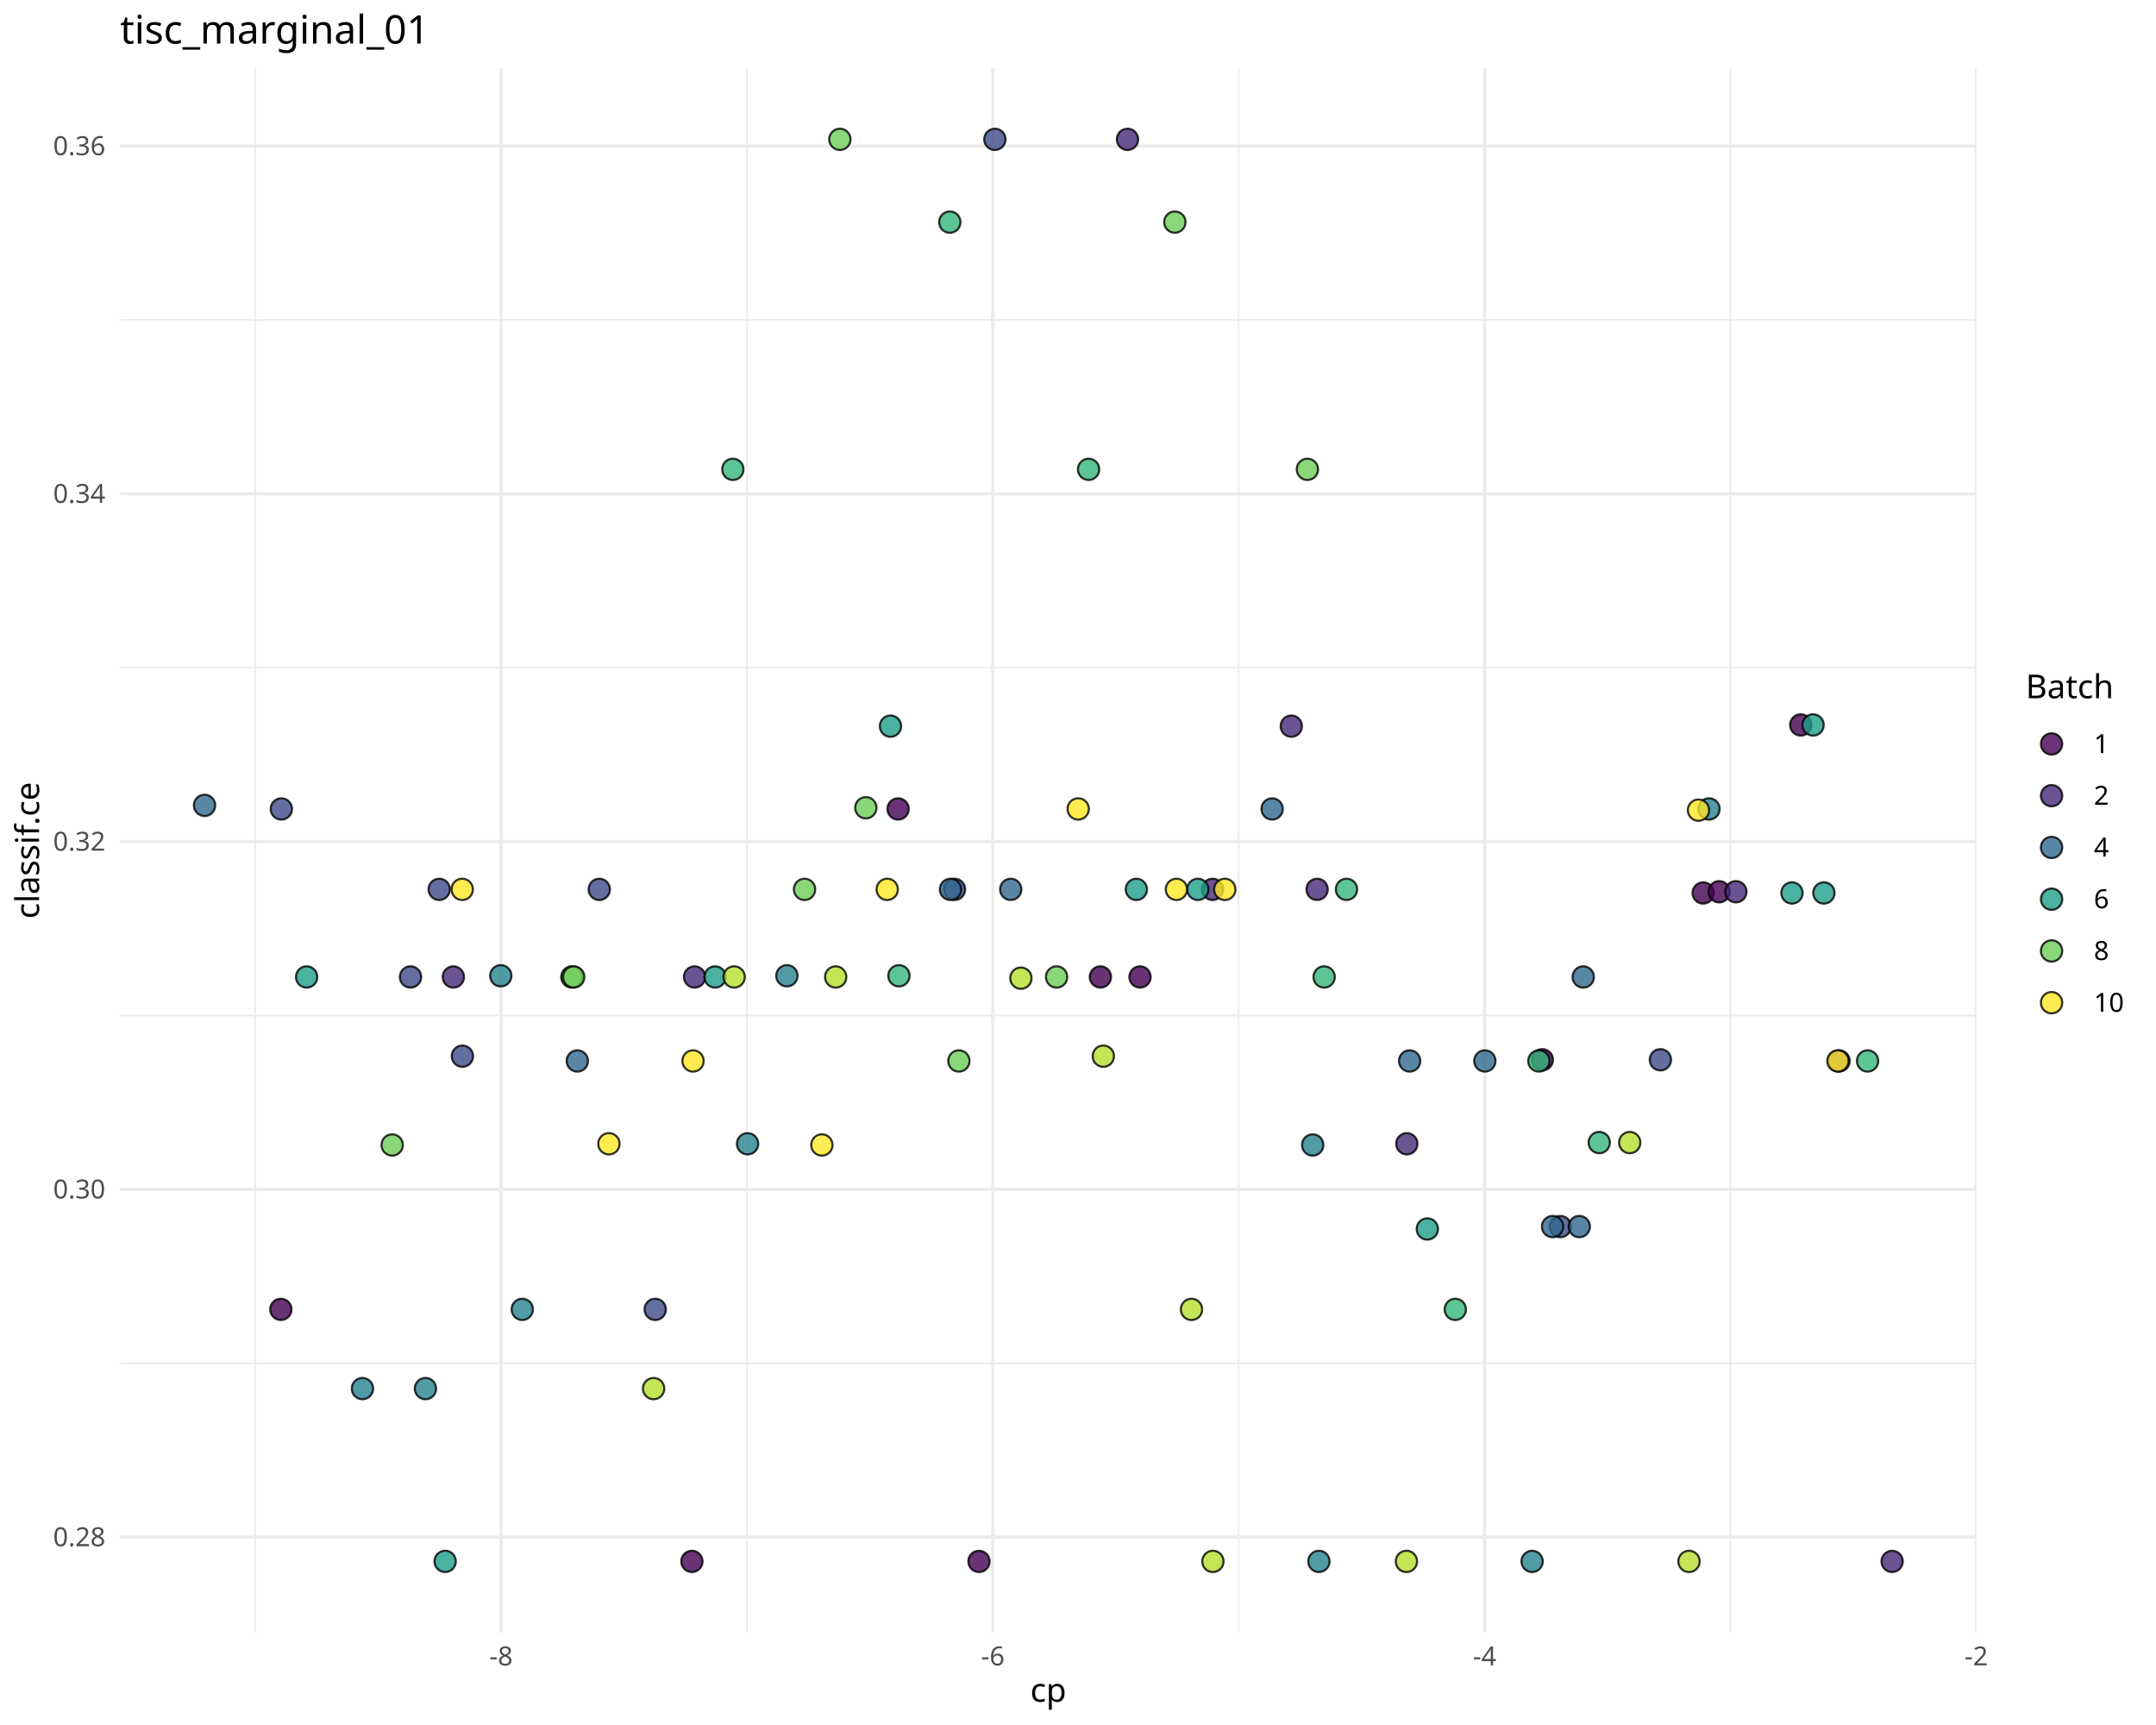
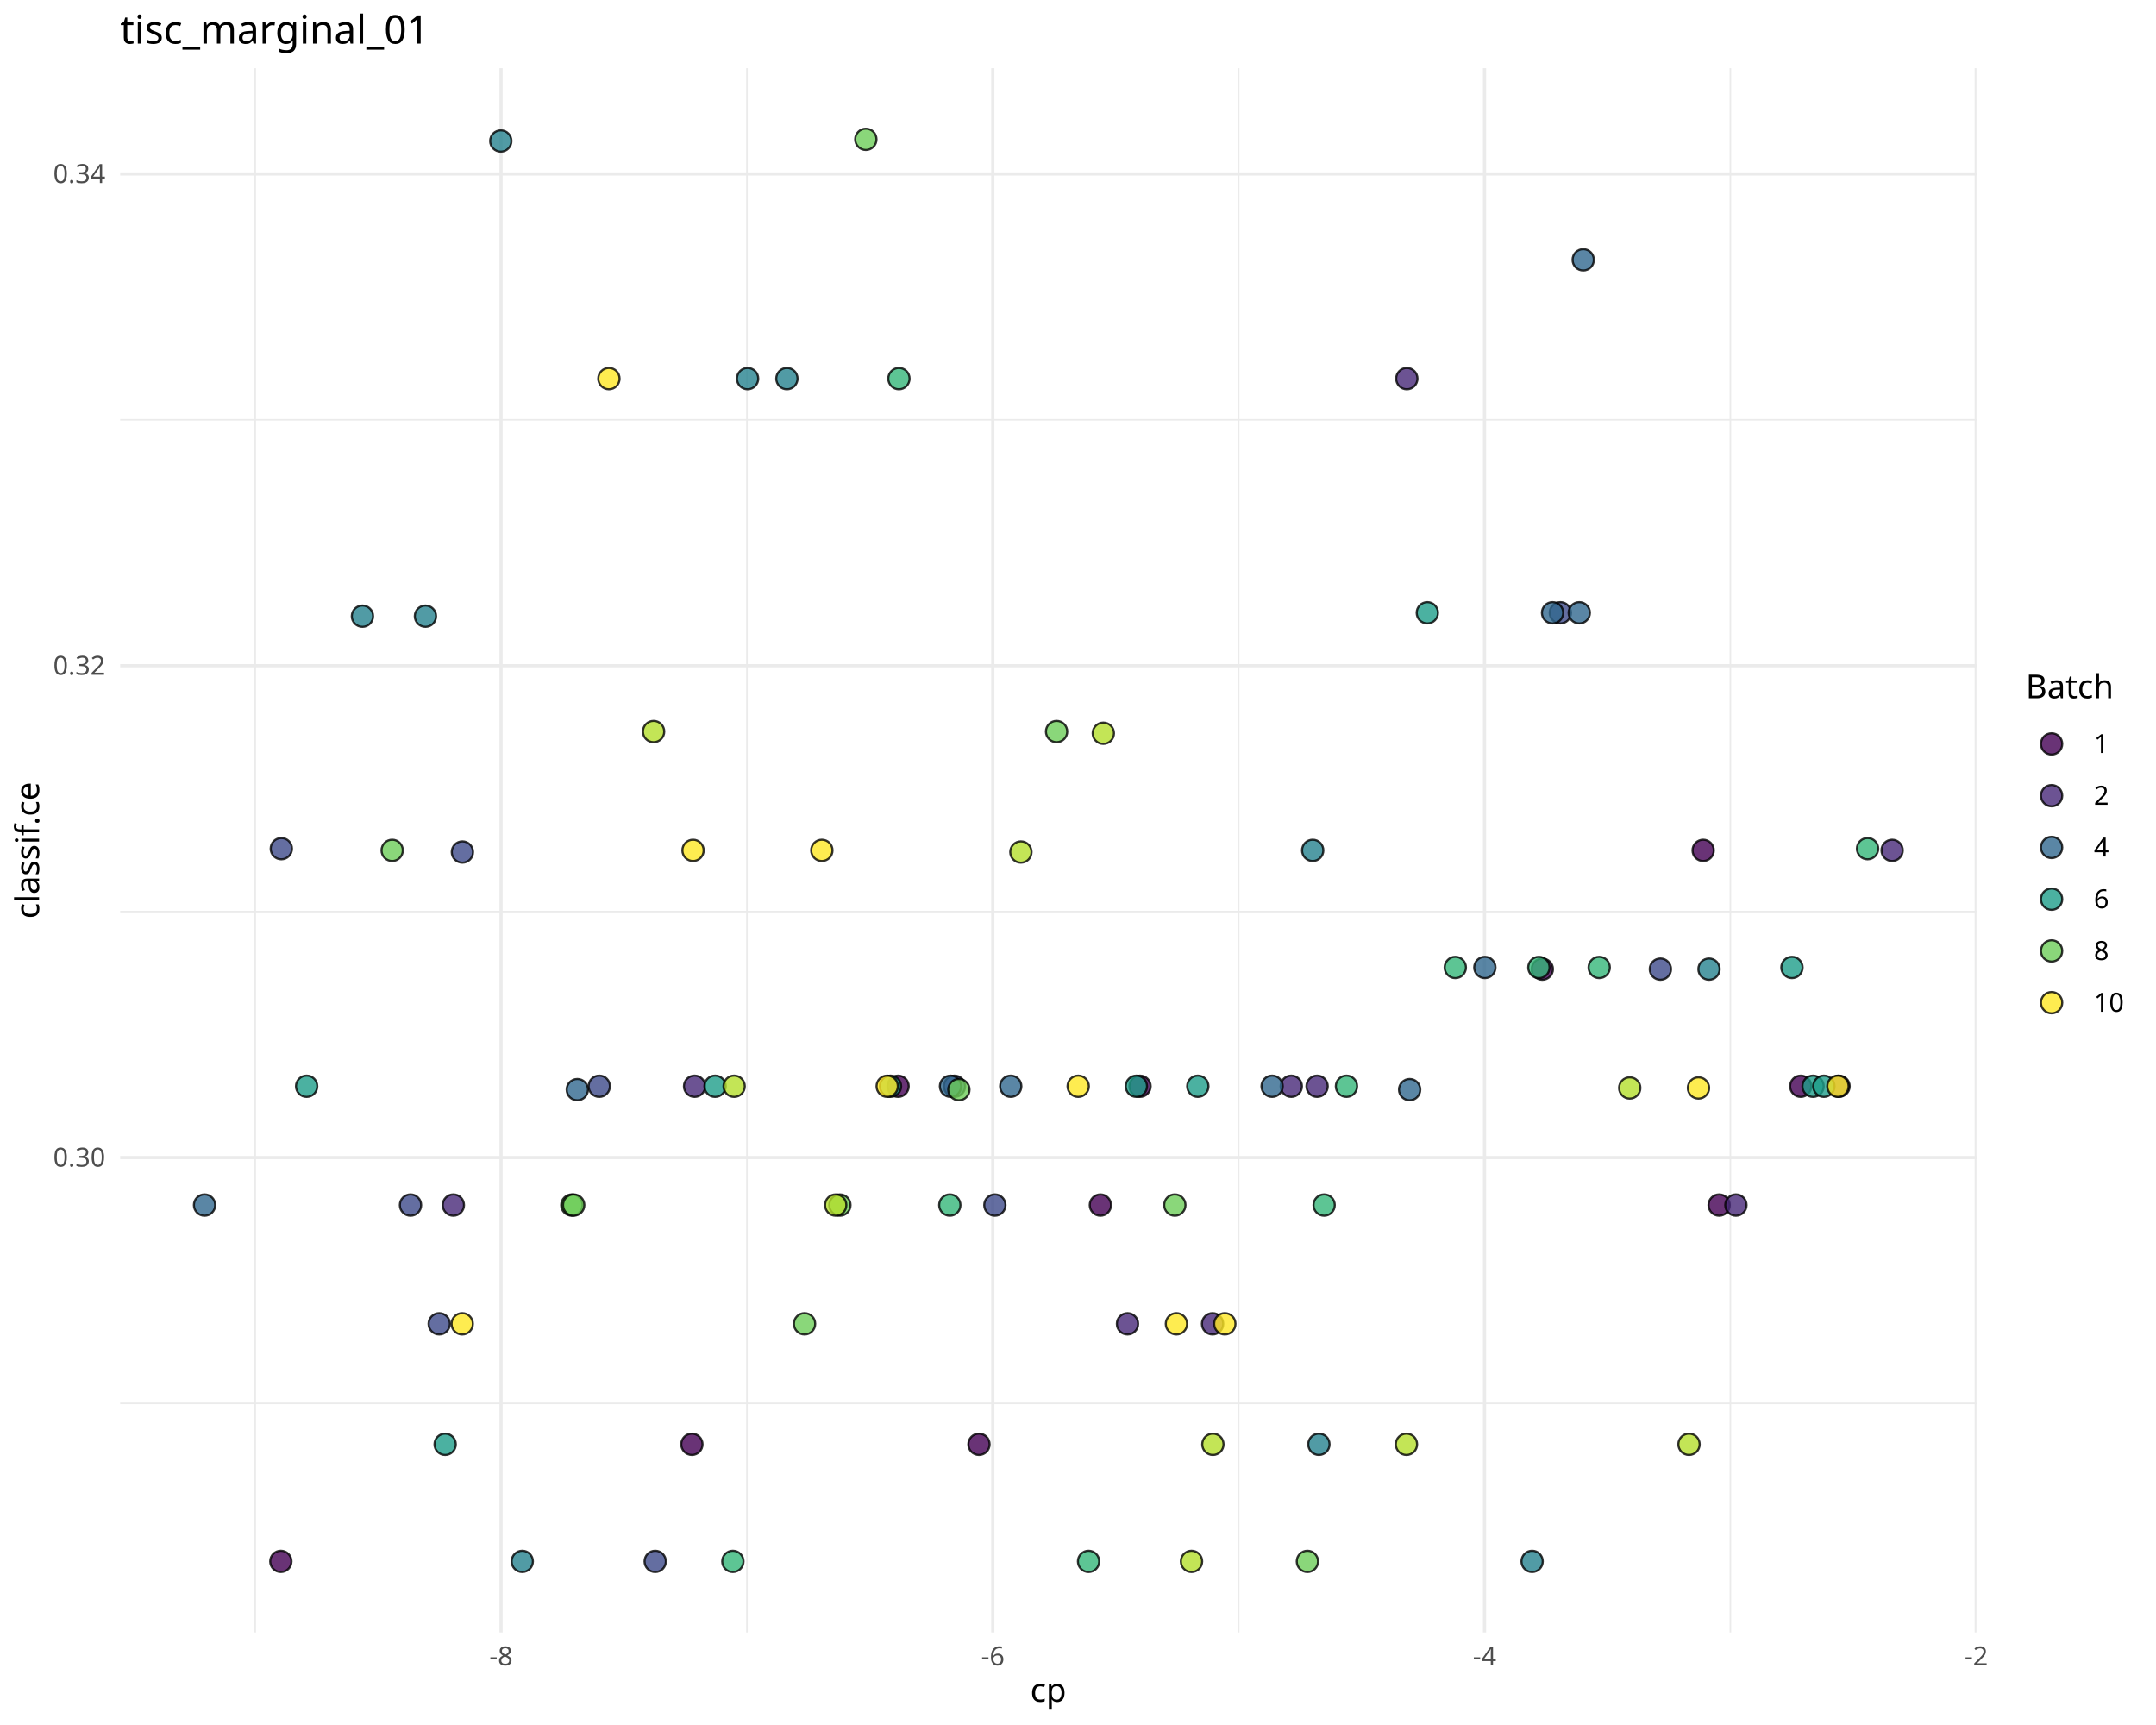
<svg xmlns="http://www.w3.org/2000/svg" class="svglite" data-engine-version="2.0" width="720.00pt" height="576.00pt" viewBox="0 0 720.00 576.00">
  <defs>
    <style type="text/css">
    .svglite line, .svglite polyline, .svglite polygon, .svglite path, .svglite rect, .svglite circle {
      fill: none;
      stroke: #000000;
      stroke-linecap: round;
      stroke-linejoin: round;
      stroke-miterlimit: 10.00;
    }
  </style>
  </defs>
  <rect width="100%" height="100%" style="stroke: none; fill: #FFFFFF;" />
  <defs>
    <clipPath id="cpMC4wMHw3MjAuMDB8MC4wMHw1NzYuMDA=">
      <rect x="0.00" y="0.00" width="720.00" height="576.00" />
    </clipPath>
  </defs>
  <g clip-path="url(#cpMC4wMHw3MjAuMDB8MC4wMHw1NzYuMDA=)">
</g>
  <defs>
    <clipPath id="cpNDAuMTN8NjYwLjA1fDIyLjc4fDU0NS4xMQ==">
      <rect x="40.13" y="22.78" width="619.92" height="522.33" />
    </clipPath>
  </defs>
  <g clip-path="url(#cpNDAuMTN8NjYwLjA1fDIyLjc4fDU0NS4xMQ==)">
-     <polyline points="40.13,455.21 660.05,455.21 " style="stroke-width: 0.53; stroke: #EBEBEB; stroke-linecap: butt;" />
-     <polyline points="40.13,339.09 660.05,339.09 " style="stroke-width: 0.53; stroke: #EBEBEB; stroke-linecap: butt;" />
-     <polyline points="40.13,222.96 660.05,222.96 " style="stroke-width: 0.53; stroke: #EBEBEB; stroke-linecap: butt;" />
-     <polyline points="40.13,106.83 660.05,106.83 " style="stroke-width: 0.53; stroke: #EBEBEB; stroke-linecap: butt;" />
+     <polyline points="40.13,468.62 660.05,468.62 " style="stroke-width: 0.53; stroke: #EBEBEB; stroke-linecap: butt;" />
+     <polyline points="40.13,304.40 660.05,304.40 " style="stroke-width: 0.53; stroke: #EBEBEB; stroke-linecap: butt;" />
+     <polyline points="40.13,140.19 660.05,140.19 " style="stroke-width: 0.53; stroke: #EBEBEB; stroke-linecap: butt;" />
    <polyline points="85.23,545.11 85.23,22.78 " style="stroke-width: 0.53; stroke: #EBEBEB; stroke-linecap: butt;" />
    <polyline points="249.44,545.11 249.44,22.78 " style="stroke-width: 0.53; stroke: #EBEBEB; stroke-linecap: butt;" />
    <polyline points="413.65,545.11 413.65,22.78 " style="stroke-width: 0.53; stroke: #EBEBEB; stroke-linecap: butt;" />
    <polyline points="577.86,545.11 577.86,22.78 " style="stroke-width: 0.53; stroke: #EBEBEB; stroke-linecap: butt;" />
-     <polyline points="40.13,513.28 660.05,513.28 " style="stroke-width: 1.07; stroke: #EBEBEB; stroke-linecap: butt;" />
-     <polyline points="40.13,397.15 660.05,397.15 " style="stroke-width: 1.07; stroke: #EBEBEB; stroke-linecap: butt;" />
-     <polyline points="40.13,281.02 660.05,281.02 " style="stroke-width: 1.07; stroke: #EBEBEB; stroke-linecap: butt;" />
-     <polyline points="40.13,164.90 660.05,164.90 " style="stroke-width: 1.07; stroke: #EBEBEB; stroke-linecap: butt;" />
-     <polyline points="40.13,48.77 660.05,48.77 " style="stroke-width: 1.07; stroke: #EBEBEB; stroke-linecap: butt;" />
+     <polyline points="40.13,386.51 660.05,386.51 " style="stroke-width: 1.07; stroke: #EBEBEB; stroke-linecap: butt;" />
+     <polyline points="40.13,222.30 660.05,222.30 " style="stroke-width: 1.07; stroke: #EBEBEB; stroke-linecap: butt;" />
+     <polyline points="40.13,58.09 660.05,58.09 " style="stroke-width: 1.07; stroke: #EBEBEB; stroke-linecap: butt;" />
    <polyline points="167.33,545.11 167.33,22.78 " style="stroke-width: 1.07; stroke: #EBEBEB; stroke-linecap: butt;" />
    <polyline points="331.55,545.11 331.55,22.78 " style="stroke-width: 1.07; stroke: #EBEBEB; stroke-linecap: butt;" />
    <polyline points="495.76,545.11 495.76,22.78 " style="stroke-width: 1.07; stroke: #EBEBEB; stroke-linecap: butt;" />
    <polyline points="659.97,545.11 659.97,22.78 " style="stroke-width: 1.07; stroke: #EBEBEB; stroke-linecap: butt;" />
-     <circle cx="231.06" cy="521.37" r="3.56" style="stroke-width: 0.71; stroke: #000000; stroke-opacity: 0.80; fill: #440154; fill-opacity: 0.80;" />
-     <circle cx="515.06" cy="353.87" r="3.56" style="stroke-width: 0.71; stroke: #000000; stroke-opacity: 0.80; fill: #440154; fill-opacity: 0.80;" />
-     <circle cx="299.92" cy="270.12" r="3.56" style="stroke-width: 0.71; stroke: #000000; stroke-opacity: 0.80; fill: #440154; fill-opacity: 0.80;" />
-     <circle cx="568.78" cy="298.17" r="3.56" style="stroke-width: 0.71; stroke: #000000; stroke-opacity: 0.80; fill: #440154; fill-opacity: 0.80;" />
-     <circle cx="601.36" cy="242.07" r="3.56" style="stroke-width: 0.71; stroke: #000000; stroke-opacity: 0.80; fill: #440154; fill-opacity: 0.80;" />
-     <circle cx="93.79" cy="437.22" r="3.56" style="stroke-width: 0.71; stroke: #000000; stroke-opacity: 0.80; fill: #440154; fill-opacity: 0.80;" />
-     <circle cx="367.48" cy="326.22" r="3.56" style="stroke-width: 0.71; stroke: #000000; stroke-opacity: 0.80; fill: #440154; fill-opacity: 0.80;" />
-     <circle cx="574.11" cy="297.77" r="3.56" style="stroke-width: 0.71; stroke: #000000; stroke-opacity: 0.80; fill: #440154; fill-opacity: 0.80;" />
-     <circle cx="380.71" cy="326.22" r="3.56" style="stroke-width: 0.71; stroke: #000000; stroke-opacity: 0.80; fill: #440154; fill-opacity: 0.80;" />
-     <circle cx="326.93" cy="521.37" r="3.56" style="stroke-width: 0.71; stroke: #000000; stroke-opacity: 0.80; fill: #440154; fill-opacity: 0.80;" />
-     <circle cx="431.23" cy="242.47" r="3.56" style="stroke-width: 0.71; stroke: #000000; stroke-opacity: 0.80; fill: #482878; fill-opacity: 0.80;" />
-     <circle cx="631.88" cy="521.37" r="3.56" style="stroke-width: 0.71; stroke: #000000; stroke-opacity: 0.80; fill: #482878; fill-opacity: 0.80;" />
-     <circle cx="439.85" cy="296.97" r="3.56" style="stroke-width: 0.71; stroke: #000000; stroke-opacity: 0.80; fill: #482878; fill-opacity: 0.80;" />
-     <circle cx="469.81" cy="381.92" r="3.56" style="stroke-width: 0.71; stroke: #000000; stroke-opacity: 0.80; fill: #482878; fill-opacity: 0.80;" />
-     <circle cx="376.53" cy="46.53" r="3.56" style="stroke-width: 0.71; stroke: #000000; stroke-opacity: 0.80; fill: #482878; fill-opacity: 0.80;" />
-     <circle cx="404.94" cy="296.97" r="3.56" style="stroke-width: 0.71; stroke: #000000; stroke-opacity: 0.80; fill: #482878; fill-opacity: 0.80;" />
-     <circle cx="231.96" cy="326.22" r="3.56" style="stroke-width: 0.71; stroke: #000000; stroke-opacity: 0.80; fill: #482878; fill-opacity: 0.80;" />
-     <circle cx="151.40" cy="326.22" r="3.56" style="stroke-width: 0.71; stroke: #000000; stroke-opacity: 0.80; fill: #482878; fill-opacity: 0.80;" />
-     <circle cx="614.15" cy="354.27" r="3.56" style="stroke-width: 0.71; stroke: #000000; stroke-opacity: 0.80; fill: #482878; fill-opacity: 0.80;" />
-     <circle cx="579.71" cy="297.77" r="3.56" style="stroke-width: 0.71; stroke: #000000; stroke-opacity: 0.80; fill: #482878; fill-opacity: 0.80;" />
-     <circle cx="154.42" cy="352.67" r="3.56" style="stroke-width: 0.71; stroke: #000000; stroke-opacity: 0.80; fill: #3E4A89; fill-opacity: 0.80;" />
-     <circle cx="146.68" cy="296.97" r="3.56" style="stroke-width: 0.71; stroke: #000000; stroke-opacity: 0.80; fill: #3E4A89; fill-opacity: 0.80;" />
-     <circle cx="200.13" cy="296.97" r="3.56" style="stroke-width: 0.71; stroke: #000000; stroke-opacity: 0.80; fill: #3E4A89; fill-opacity: 0.80;" />
-     <circle cx="332.24" cy="46.53" r="3.56" style="stroke-width: 0.71; stroke: #000000; stroke-opacity: 0.80; fill: #3E4A89; fill-opacity: 0.80;" />
-     <circle cx="218.81" cy="437.22" r="3.56" style="stroke-width: 0.71; stroke: #000000; stroke-opacity: 0.80; fill: #3E4A89; fill-opacity: 0.80;" />
-     <circle cx="554.49" cy="353.87" r="3.56" style="stroke-width: 0.71; stroke: #000000; stroke-opacity: 0.80; fill: #3E4A89; fill-opacity: 0.80;" />
-     <circle cx="93.95" cy="270.12" r="3.56" style="stroke-width: 0.71; stroke: #000000; stroke-opacity: 0.80; fill: #3E4A89; fill-opacity: 0.80;" />
-     <circle cx="318.76" cy="296.97" r="3.56" style="stroke-width: 0.71; stroke: #000000; stroke-opacity: 0.80; fill: #3E4A89; fill-opacity: 0.80;" />
-     <circle cx="521.08" cy="409.57" r="3.56" style="stroke-width: 0.71; stroke: #000000; stroke-opacity: 0.80; fill: #3E4A89; fill-opacity: 0.80;" />
-     <circle cx="137.09" cy="326.22" r="3.56" style="stroke-width: 0.71; stroke: #000000; stroke-opacity: 0.80; fill: #3E4A89; fill-opacity: 0.80;" />
-     <circle cx="527.40" cy="409.57" r="3.56" style="stroke-width: 0.71; stroke: #000000; stroke-opacity: 0.80; fill: #31688E; fill-opacity: 0.80;" />
-     <circle cx="528.72" cy="326.22" r="3.56" style="stroke-width: 0.71; stroke: #000000; stroke-opacity: 0.80; fill: #31688E; fill-opacity: 0.80;" />
-     <circle cx="518.48" cy="409.57" r="3.56" style="stroke-width: 0.71; stroke: #000000; stroke-opacity: 0.80; fill: #31688E; fill-opacity: 0.80;" />
-     <circle cx="317.42" cy="296.97" r="3.56" style="stroke-width: 0.71; stroke: #000000; stroke-opacity: 0.80; fill: #31688E; fill-opacity: 0.80;" />
-     <circle cx="495.87" cy="354.27" r="3.56" style="stroke-width: 0.71; stroke: #000000; stroke-opacity: 0.80; fill: #31688E; fill-opacity: 0.80;" />
-     <circle cx="424.83" cy="270.12" r="3.56" style="stroke-width: 0.71; stroke: #000000; stroke-opacity: 0.80; fill: #31688E; fill-opacity: 0.80;" />
-     <circle cx="470.75" cy="354.27" r="3.56" style="stroke-width: 0.71; stroke: #000000; stroke-opacity: 0.80; fill: #31688E; fill-opacity: 0.80;" />
-     <circle cx="68.31" cy="268.92" r="3.56" style="stroke-width: 0.71; stroke: #000000; stroke-opacity: 0.80; fill: #31688E; fill-opacity: 0.80;" />
-     <circle cx="337.54" cy="296.97" r="3.56" style="stroke-width: 0.71; stroke: #000000; stroke-opacity: 0.80; fill: #31688E; fill-opacity: 0.80;" />
-     <circle cx="192.80" cy="354.27" r="3.56" style="stroke-width: 0.71; stroke: #000000; stroke-opacity: 0.80; fill: #31688E; fill-opacity: 0.80;" />
-     <circle cx="570.73" cy="270.12" r="3.56" style="stroke-width: 0.71; stroke: #000000; stroke-opacity: 0.80; fill: #26828E; fill-opacity: 0.80;" />
-     <circle cx="167.24" cy="325.82" r="3.56" style="stroke-width: 0.71; stroke: #000000; stroke-opacity: 0.80; fill: #26828E; fill-opacity: 0.80;" />
-     <circle cx="142.08" cy="463.67" r="3.56" style="stroke-width: 0.71; stroke: #000000; stroke-opacity: 0.80; fill: #26828E; fill-opacity: 0.80;" />
-     <circle cx="438.38" cy="382.32" r="3.56" style="stroke-width: 0.71; stroke: #000000; stroke-opacity: 0.80; fill: #26828E; fill-opacity: 0.80;" />
-     <circle cx="262.79" cy="325.82" r="3.56" style="stroke-width: 0.71; stroke: #000000; stroke-opacity: 0.80; fill: #26828E; fill-opacity: 0.80;" />
-     <circle cx="440.45" cy="521.37" r="3.56" style="stroke-width: 0.71; stroke: #000000; stroke-opacity: 0.80; fill: #26828E; fill-opacity: 0.80;" />
-     <circle cx="249.66" cy="381.92" r="3.56" style="stroke-width: 0.71; stroke: #000000; stroke-opacity: 0.80; fill: #26828E; fill-opacity: 0.80;" />
-     <circle cx="174.41" cy="437.22" r="3.56" style="stroke-width: 0.71; stroke: #000000; stroke-opacity: 0.80; fill: #26828E; fill-opacity: 0.80;" />
+     <circle cx="231.06" cy="482.27" r="3.56" style="stroke-width: 0.71; stroke: #000000; stroke-opacity: 0.80; fill: #440154; fill-opacity: 0.80;" />
+     <circle cx="515.06" cy="323.61" r="3.56" style="stroke-width: 0.71; stroke: #000000; stroke-opacity: 0.80; fill: #440154; fill-opacity: 0.80;" />
+     <circle cx="299.92" cy="362.71" r="3.56" style="stroke-width: 0.71; stroke: #000000; stroke-opacity: 0.80; fill: #440154; fill-opacity: 0.80;" />
+     <circle cx="568.78" cy="283.95" r="3.56" style="stroke-width: 0.71; stroke: #000000; stroke-opacity: 0.80; fill: #440154; fill-opacity: 0.80;" />
+     <circle cx="601.36" cy="362.71" r="3.56" style="stroke-width: 0.71; stroke: #000000; stroke-opacity: 0.80; fill: #440154; fill-opacity: 0.80;" />
+     <circle cx="93.79" cy="521.37" r="3.56" style="stroke-width: 0.71; stroke: #000000; stroke-opacity: 0.80; fill: #440154; fill-opacity: 0.80;" />
+     <circle cx="367.48" cy="402.38" r="3.56" style="stroke-width: 0.71; stroke: #000000; stroke-opacity: 0.80; fill: #440154; fill-opacity: 0.80;" />
+     <circle cx="574.11" cy="402.38" r="3.56" style="stroke-width: 0.71; stroke: #000000; stroke-opacity: 0.80; fill: #440154; fill-opacity: 0.80;" />
+     <circle cx="380.71" cy="362.71" r="3.56" style="stroke-width: 0.71; stroke: #000000; stroke-opacity: 0.80; fill: #440154; fill-opacity: 0.80;" />
+     <circle cx="326.93" cy="482.27" r="3.56" style="stroke-width: 0.71; stroke: #000000; stroke-opacity: 0.80; fill: #440154; fill-opacity: 0.80;" />
+     <circle cx="431.23" cy="362.71" r="3.56" style="stroke-width: 0.71; stroke: #000000; stroke-opacity: 0.80; fill: #482878; fill-opacity: 0.80;" />
+     <circle cx="631.88" cy="283.95" r="3.56" style="stroke-width: 0.71; stroke: #000000; stroke-opacity: 0.80; fill: #482878; fill-opacity: 0.80;" />
+     <circle cx="439.85" cy="362.71" r="3.56" style="stroke-width: 0.71; stroke: #000000; stroke-opacity: 0.80; fill: #482878; fill-opacity: 0.80;" />
+     <circle cx="469.81" cy="126.42" r="3.56" style="stroke-width: 0.71; stroke: #000000; stroke-opacity: 0.80; fill: #482878; fill-opacity: 0.80;" />
+     <circle cx="376.53" cy="442.04" r="3.56" style="stroke-width: 0.71; stroke: #000000; stroke-opacity: 0.80; fill: #482878; fill-opacity: 0.80;" />
+     <circle cx="404.94" cy="442.04" r="3.56" style="stroke-width: 0.71; stroke: #000000; stroke-opacity: 0.80; fill: #482878; fill-opacity: 0.80;" />
+     <circle cx="231.96" cy="362.71" r="3.56" style="stroke-width: 0.71; stroke: #000000; stroke-opacity: 0.80; fill: #482878; fill-opacity: 0.80;" />
+     <circle cx="151.40" cy="402.38" r="3.56" style="stroke-width: 0.71; stroke: #000000; stroke-opacity: 0.80; fill: #482878; fill-opacity: 0.80;" />
+     <circle cx="614.15" cy="362.71" r="3.56" style="stroke-width: 0.71; stroke: #000000; stroke-opacity: 0.80; fill: #482878; fill-opacity: 0.80;" />
+     <circle cx="579.71" cy="402.38" r="3.56" style="stroke-width: 0.71; stroke: #000000; stroke-opacity: 0.80; fill: #482878; fill-opacity: 0.80;" />
+     <circle cx="154.42" cy="284.51" r="3.56" style="stroke-width: 0.71; stroke: #000000; stroke-opacity: 0.80; fill: #3E4A89; fill-opacity: 0.80;" />
+     <circle cx="146.68" cy="442.04" r="3.56" style="stroke-width: 0.71; stroke: #000000; stroke-opacity: 0.80; fill: #3E4A89; fill-opacity: 0.80;" />
+     <circle cx="200.13" cy="362.71" r="3.56" style="stroke-width: 0.71; stroke: #000000; stroke-opacity: 0.80; fill: #3E4A89; fill-opacity: 0.80;" />
+     <circle cx="332.24" cy="402.38" r="3.56" style="stroke-width: 0.71; stroke: #000000; stroke-opacity: 0.80; fill: #3E4A89; fill-opacity: 0.80;" />
+     <circle cx="218.81" cy="521.37" r="3.56" style="stroke-width: 0.71; stroke: #000000; stroke-opacity: 0.80; fill: #3E4A89; fill-opacity: 0.80;" />
+     <circle cx="554.49" cy="323.61" r="3.56" style="stroke-width: 0.71; stroke: #000000; stroke-opacity: 0.80; fill: #3E4A89; fill-opacity: 0.80;" />
+     <circle cx="93.95" cy="283.38" r="3.56" style="stroke-width: 0.71; stroke: #000000; stroke-opacity: 0.80; fill: #3E4A89; fill-opacity: 0.80;" />
+     <circle cx="318.76" cy="362.71" r="3.56" style="stroke-width: 0.71; stroke: #000000; stroke-opacity: 0.80; fill: #3E4A89; fill-opacity: 0.80;" />
+     <circle cx="521.08" cy="204.62" r="3.56" style="stroke-width: 0.71; stroke: #000000; stroke-opacity: 0.80; fill: #3E4A89; fill-opacity: 0.80;" />
+     <circle cx="137.09" cy="402.38" r="3.56" style="stroke-width: 0.71; stroke: #000000; stroke-opacity: 0.80; fill: #3E4A89; fill-opacity: 0.80;" />
+     <circle cx="527.40" cy="204.62" r="3.56" style="stroke-width: 0.71; stroke: #000000; stroke-opacity: 0.80; fill: #31688E; fill-opacity: 0.80;" />
+     <circle cx="528.72" cy="86.76" r="3.56" style="stroke-width: 0.71; stroke: #000000; stroke-opacity: 0.80; fill: #31688E; fill-opacity: 0.80;" />
+     <circle cx="518.48" cy="204.62" r="3.56" style="stroke-width: 0.71; stroke: #000000; stroke-opacity: 0.80; fill: #31688E; fill-opacity: 0.80;" />
+     <circle cx="317.42" cy="362.71" r="3.56" style="stroke-width: 0.71; stroke: #000000; stroke-opacity: 0.80; fill: #31688E; fill-opacity: 0.80;" />
+     <circle cx="495.87" cy="323.05" r="3.56" style="stroke-width: 0.71; stroke: #000000; stroke-opacity: 0.80; fill: #31688E; fill-opacity: 0.80;" />
+     <circle cx="424.83" cy="362.71" r="3.56" style="stroke-width: 0.71; stroke: #000000; stroke-opacity: 0.80; fill: #31688E; fill-opacity: 0.80;" />
+     <circle cx="470.75" cy="363.84" r="3.56" style="stroke-width: 0.71; stroke: #000000; stroke-opacity: 0.80; fill: #31688E; fill-opacity: 0.80;" />
+     <circle cx="68.31" cy="402.38" r="3.56" style="stroke-width: 0.71; stroke: #000000; stroke-opacity: 0.80; fill: #31688E; fill-opacity: 0.80;" />
+     <circle cx="337.54" cy="362.71" r="3.56" style="stroke-width: 0.71; stroke: #000000; stroke-opacity: 0.80; fill: #31688E; fill-opacity: 0.80;" />
+     <circle cx="192.80" cy="363.84" r="3.56" style="stroke-width: 0.71; stroke: #000000; stroke-opacity: 0.80; fill: #31688E; fill-opacity: 0.80;" />
+     <circle cx="570.73" cy="323.61" r="3.56" style="stroke-width: 0.71; stroke: #000000; stroke-opacity: 0.80; fill: #26828E; fill-opacity: 0.80;" />
+     <circle cx="167.24" cy="47.09" r="3.56" style="stroke-width: 0.71; stroke: #000000; stroke-opacity: 0.80; fill: #26828E; fill-opacity: 0.80;" />
+     <circle cx="142.08" cy="205.75" r="3.56" style="stroke-width: 0.71; stroke: #000000; stroke-opacity: 0.80; fill: #26828E; fill-opacity: 0.80;" />
+     <circle cx="438.38" cy="283.95" r="3.56" style="stroke-width: 0.71; stroke: #000000; stroke-opacity: 0.80; fill: #26828E; fill-opacity: 0.80;" />
+     <circle cx="262.79" cy="126.42" r="3.56" style="stroke-width: 0.71; stroke: #000000; stroke-opacity: 0.80; fill: #26828E; fill-opacity: 0.80;" />
+     <circle cx="440.45" cy="482.27" r="3.56" style="stroke-width: 0.71; stroke: #000000; stroke-opacity: 0.80; fill: #26828E; fill-opacity: 0.80;" />
+     <circle cx="249.66" cy="126.42" r="3.56" style="stroke-width: 0.71; stroke: #000000; stroke-opacity: 0.80; fill: #26828E; fill-opacity: 0.80;" />
+     <circle cx="174.41" cy="521.37" r="3.56" style="stroke-width: 0.71; stroke: #000000; stroke-opacity: 0.80; fill: #26828E; fill-opacity: 0.80;" />
    <circle cx="511.65" cy="521.37" r="3.56" style="stroke-width: 0.71; stroke: #000000; stroke-opacity: 0.80; fill: #26828E; fill-opacity: 0.80;" />
-     <circle cx="121.04" cy="463.67" r="3.56" style="stroke-width: 0.71; stroke: #000000; stroke-opacity: 0.80; fill: #26828E; fill-opacity: 0.80;" />
-     <circle cx="598.43" cy="298.17" r="3.56" style="stroke-width: 0.71; stroke: #000000; stroke-opacity: 0.80; fill: #1F9E89; fill-opacity: 0.80;" />
-     <circle cx="238.80" cy="326.22" r="3.56" style="stroke-width: 0.71; stroke: #000000; stroke-opacity: 0.80; fill: #1F9E89; fill-opacity: 0.80;" />
-     <circle cx="102.40" cy="326.22" r="3.56" style="stroke-width: 0.71; stroke: #000000; stroke-opacity: 0.80; fill: #1F9E89; fill-opacity: 0.80;" />
-     <circle cx="605.48" cy="242.07" r="3.56" style="stroke-width: 0.71; stroke: #000000; stroke-opacity: 0.80; fill: #1F9E89; fill-opacity: 0.80;" />
-     <circle cx="476.66" cy="410.37" r="3.56" style="stroke-width: 0.71; stroke: #000000; stroke-opacity: 0.80; fill: #1F9E89; fill-opacity: 0.80;" />
-     <circle cx="148.66" cy="521.37" r="3.56" style="stroke-width: 0.71; stroke: #000000; stroke-opacity: 0.80; fill: #1F9E89; fill-opacity: 0.80;" />
-     <circle cx="379.49" cy="296.97" r="3.56" style="stroke-width: 0.71; stroke: #000000; stroke-opacity: 0.80; fill: #1F9E89; fill-opacity: 0.80;" />
-     <circle cx="609.09" cy="298.17" r="3.56" style="stroke-width: 0.71; stroke: #000000; stroke-opacity: 0.80; fill: #1F9E89; fill-opacity: 0.80;" />
-     <circle cx="400.02" cy="296.97" r="3.56" style="stroke-width: 0.71; stroke: #000000; stroke-opacity: 0.80; fill: #1F9E89; fill-opacity: 0.80;" />
-     <circle cx="297.38" cy="242.47" r="3.56" style="stroke-width: 0.71; stroke: #000000; stroke-opacity: 0.80; fill: #1F9E89; fill-opacity: 0.80;" />
-     <circle cx="449.66" cy="296.97" r="3.56" style="stroke-width: 0.71; stroke: #000000; stroke-opacity: 0.80; fill: #35B779; fill-opacity: 0.80;" />
-     <circle cx="486.00" cy="437.22" r="3.56" style="stroke-width: 0.71; stroke: #000000; stroke-opacity: 0.80; fill: #35B779; fill-opacity: 0.80;" />
-     <circle cx="363.53" cy="156.72" r="3.56" style="stroke-width: 0.71; stroke: #000000; stroke-opacity: 0.80; fill: #35B779; fill-opacity: 0.80;" />
-     <circle cx="442.20" cy="326.22" r="3.56" style="stroke-width: 0.71; stroke: #000000; stroke-opacity: 0.80; fill: #35B779; fill-opacity: 0.80;" />
-     <circle cx="534.06" cy="381.52" r="3.56" style="stroke-width: 0.71; stroke: #000000; stroke-opacity: 0.80; fill: #35B779; fill-opacity: 0.80;" />
-     <circle cx="513.91" cy="354.27" r="3.56" style="stroke-width: 0.71; stroke: #000000; stroke-opacity: 0.80; fill: #35B779; fill-opacity: 0.80;" />
-     <circle cx="623.68" cy="354.27" r="3.56" style="stroke-width: 0.71; stroke: #000000; stroke-opacity: 0.80; fill: #35B779; fill-opacity: 0.80;" />
-     <circle cx="317.19" cy="74.17" r="3.56" style="stroke-width: 0.71; stroke: #000000; stroke-opacity: 0.80; fill: #35B779; fill-opacity: 0.80;" />
-     <circle cx="244.74" cy="156.72" r="3.56" style="stroke-width: 0.71; stroke: #000000; stroke-opacity: 0.80; fill: #35B779; fill-opacity: 0.80;" />
-     <circle cx="300.20" cy="325.82" r="3.56" style="stroke-width: 0.71; stroke: #000000; stroke-opacity: 0.80; fill: #35B779; fill-opacity: 0.80;" />
-     <circle cx="130.97" cy="382.32" r="3.56" style="stroke-width: 0.71; stroke: #000000; stroke-opacity: 0.80; fill: #6DCD59; fill-opacity: 0.80;" />
-     <circle cx="289.15" cy="269.72" r="3.56" style="stroke-width: 0.71; stroke: #000000; stroke-opacity: 0.80; fill: #6DCD59; fill-opacity: 0.80;" />
-     <circle cx="392.34" cy="74.17" r="3.56" style="stroke-width: 0.71; stroke: #000000; stroke-opacity: 0.80; fill: #6DCD59; fill-opacity: 0.80;" />
-     <circle cx="190.97" cy="326.22" r="3.56" style="stroke-width: 0.71; stroke: #000000; stroke-opacity: 0.80; fill: #6DCD59; fill-opacity: 0.80;" />
-     <circle cx="320.22" cy="354.27" r="3.56" style="stroke-width: 0.71; stroke: #000000; stroke-opacity: 0.80; fill: #6DCD59; fill-opacity: 0.80;" />
-     <circle cx="191.59" cy="326.22" r="3.56" style="stroke-width: 0.71; stroke: #000000; stroke-opacity: 0.80; fill: #6DCD59; fill-opacity: 0.80;" />
-     <circle cx="352.85" cy="326.22" r="3.56" style="stroke-width: 0.71; stroke: #000000; stroke-opacity: 0.80; fill: #6DCD59; fill-opacity: 0.80;" />
-     <circle cx="268.68" cy="296.97" r="3.56" style="stroke-width: 0.71; stroke: #000000; stroke-opacity: 0.80; fill: #6DCD59; fill-opacity: 0.80;" />
-     <circle cx="436.61" cy="156.72" r="3.56" style="stroke-width: 0.71; stroke: #000000; stroke-opacity: 0.80; fill: #6DCD59; fill-opacity: 0.80;" />
-     <circle cx="280.48" cy="46.53" r="3.56" style="stroke-width: 0.71; stroke: #000000; stroke-opacity: 0.80; fill: #6DCD59; fill-opacity: 0.80;" />
-     <circle cx="279.08" cy="326.22" r="3.56" style="stroke-width: 0.71; stroke: #000000; stroke-opacity: 0.80; fill: #B4DE2C; fill-opacity: 0.80;" />
-     <circle cx="368.46" cy="352.67" r="3.56" style="stroke-width: 0.71; stroke: #000000; stroke-opacity: 0.80; fill: #B4DE2C; fill-opacity: 0.80;" />
-     <circle cx="564.05" cy="521.37" r="3.56" style="stroke-width: 0.71; stroke: #000000; stroke-opacity: 0.80; fill: #B4DE2C; fill-opacity: 0.80;" />
-     <circle cx="397.91" cy="437.22" r="3.56" style="stroke-width: 0.71; stroke: #000000; stroke-opacity: 0.80; fill: #B4DE2C; fill-opacity: 0.80;" />
-     <circle cx="544.25" cy="381.52" r="3.56" style="stroke-width: 0.71; stroke: #000000; stroke-opacity: 0.80; fill: #B4DE2C; fill-opacity: 0.80;" />
-     <circle cx="245.17" cy="326.22" r="3.56" style="stroke-width: 0.71; stroke: #000000; stroke-opacity: 0.80; fill: #B4DE2C; fill-opacity: 0.80;" />
-     <circle cx="469.68" cy="521.37" r="3.56" style="stroke-width: 0.71; stroke: #000000; stroke-opacity: 0.80; fill: #B4DE2C; fill-opacity: 0.80;" />
-     <circle cx="218.27" cy="463.67" r="3.56" style="stroke-width: 0.71; stroke: #000000; stroke-opacity: 0.80; fill: #B4DE2C; fill-opacity: 0.80;" />
-     <circle cx="405.05" cy="521.37" r="3.56" style="stroke-width: 0.71; stroke: #000000; stroke-opacity: 0.80; fill: #B4DE2C; fill-opacity: 0.80;" />
-     <circle cx="340.93" cy="326.62" r="3.56" style="stroke-width: 0.71; stroke: #000000; stroke-opacity: 0.80; fill: #B4DE2C; fill-opacity: 0.80;" />
-     <circle cx="154.36" cy="296.97" r="3.56" style="stroke-width: 0.71; stroke: #000000; stroke-opacity: 0.80; fill: #FDE725; fill-opacity: 0.80;" />
-     <circle cx="392.87" cy="296.97" r="3.56" style="stroke-width: 0.71; stroke: #000000; stroke-opacity: 0.80; fill: #FDE725; fill-opacity: 0.80;" />
-     <circle cx="203.35" cy="381.92" r="3.56" style="stroke-width: 0.71; stroke: #000000; stroke-opacity: 0.80; fill: #FDE725; fill-opacity: 0.80;" />
-     <circle cx="613.78" cy="354.27" r="3.56" style="stroke-width: 0.71; stroke: #000000; stroke-opacity: 0.80; fill: #FDE725; fill-opacity: 0.80;" />
-     <circle cx="409.03" cy="296.97" r="3.56" style="stroke-width: 0.71; stroke: #000000; stroke-opacity: 0.80; fill: #FDE725; fill-opacity: 0.80;" />
-     <circle cx="360.07" cy="270.12" r="3.56" style="stroke-width: 0.71; stroke: #000000; stroke-opacity: 0.80; fill: #FDE725; fill-opacity: 0.80;" />
-     <circle cx="296.28" cy="296.97" r="3.56" style="stroke-width: 0.71; stroke: #000000; stroke-opacity: 0.80; fill: #FDE725; fill-opacity: 0.80;" />
-     <circle cx="567.21" cy="270.52" r="3.56" style="stroke-width: 0.71; stroke: #000000; stroke-opacity: 0.80; fill: #FDE725; fill-opacity: 0.80;" />
-     <circle cx="274.46" cy="382.32" r="3.56" style="stroke-width: 0.71; stroke: #000000; stroke-opacity: 0.80; fill: #FDE725; fill-opacity: 0.80;" />
-     <circle cx="231.44" cy="354.27" r="3.56" style="stroke-width: 0.71; stroke: #000000; stroke-opacity: 0.80; fill: #FDE725; fill-opacity: 0.80;" />
+     <circle cx="121.04" cy="205.75" r="3.56" style="stroke-width: 0.71; stroke: #000000; stroke-opacity: 0.80; fill: #26828E; fill-opacity: 0.80;" />
+     <circle cx="598.43" cy="323.05" r="3.56" style="stroke-width: 0.71; stroke: #000000; stroke-opacity: 0.80; fill: #1F9E89; fill-opacity: 0.80;" />
+     <circle cx="238.80" cy="362.71" r="3.56" style="stroke-width: 0.71; stroke: #000000; stroke-opacity: 0.80; fill: #1F9E89; fill-opacity: 0.80;" />
+     <circle cx="102.40" cy="362.71" r="3.56" style="stroke-width: 0.71; stroke: #000000; stroke-opacity: 0.80; fill: #1F9E89; fill-opacity: 0.80;" />
+     <circle cx="605.48" cy="362.71" r="3.56" style="stroke-width: 0.71; stroke: #000000; stroke-opacity: 0.80; fill: #1F9E89; fill-opacity: 0.80;" />
+     <circle cx="476.66" cy="204.62" r="3.56" style="stroke-width: 0.71; stroke: #000000; stroke-opacity: 0.80; fill: #1F9E89; fill-opacity: 0.80;" />
+     <circle cx="148.66" cy="482.27" r="3.56" style="stroke-width: 0.71; stroke: #000000; stroke-opacity: 0.80; fill: #1F9E89; fill-opacity: 0.80;" />
+     <circle cx="379.49" cy="362.71" r="3.56" style="stroke-width: 0.71; stroke: #000000; stroke-opacity: 0.80; fill: #1F9E89; fill-opacity: 0.80;" />
+     <circle cx="609.09" cy="362.71" r="3.56" style="stroke-width: 0.71; stroke: #000000; stroke-opacity: 0.80; fill: #1F9E89; fill-opacity: 0.80;" />
+     <circle cx="400.02" cy="362.71" r="3.56" style="stroke-width: 0.71; stroke: #000000; stroke-opacity: 0.80; fill: #1F9E89; fill-opacity: 0.80;" />
+     <circle cx="297.38" cy="362.71" r="3.56" style="stroke-width: 0.71; stroke: #000000; stroke-opacity: 0.80; fill: #1F9E89; fill-opacity: 0.80;" />
+     <circle cx="449.66" cy="362.71" r="3.56" style="stroke-width: 0.71; stroke: #000000; stroke-opacity: 0.80; fill: #35B779; fill-opacity: 0.80;" />
+     <circle cx="486.00" cy="323.05" r="3.56" style="stroke-width: 0.71; stroke: #000000; stroke-opacity: 0.80; fill: #35B779; fill-opacity: 0.80;" />
+     <circle cx="363.53" cy="521.37" r="3.56" style="stroke-width: 0.71; stroke: #000000; stroke-opacity: 0.80; fill: #35B779; fill-opacity: 0.80;" />
+     <circle cx="442.20" cy="402.38" r="3.56" style="stroke-width: 0.71; stroke: #000000; stroke-opacity: 0.80; fill: #35B779; fill-opacity: 0.80;" />
+     <circle cx="534.06" cy="323.05" r="3.56" style="stroke-width: 0.71; stroke: #000000; stroke-opacity: 0.80; fill: #35B779; fill-opacity: 0.80;" />
+     <circle cx="513.91" cy="323.05" r="3.56" style="stroke-width: 0.71; stroke: #000000; stroke-opacity: 0.80; fill: #35B779; fill-opacity: 0.80;" />
+     <circle cx="623.68" cy="283.38" r="3.56" style="stroke-width: 0.71; stroke: #000000; stroke-opacity: 0.80; fill: #35B779; fill-opacity: 0.80;" />
+     <circle cx="317.19" cy="402.38" r="3.56" style="stroke-width: 0.71; stroke: #000000; stroke-opacity: 0.80; fill: #35B779; fill-opacity: 0.80;" />
+     <circle cx="244.74" cy="521.37" r="3.56" style="stroke-width: 0.71; stroke: #000000; stroke-opacity: 0.80; fill: #35B779; fill-opacity: 0.80;" />
+     <circle cx="300.20" cy="126.42" r="3.56" style="stroke-width: 0.71; stroke: #000000; stroke-opacity: 0.80; fill: #35B779; fill-opacity: 0.80;" />
+     <circle cx="130.97" cy="283.95" r="3.56" style="stroke-width: 0.71; stroke: #000000; stroke-opacity: 0.80; fill: #6DCD59; fill-opacity: 0.80;" />
+     <circle cx="289.15" cy="46.53" r="3.56" style="stroke-width: 0.71; stroke: #000000; stroke-opacity: 0.80; fill: #6DCD59; fill-opacity: 0.80;" />
+     <circle cx="392.34" cy="402.38" r="3.56" style="stroke-width: 0.71; stroke: #000000; stroke-opacity: 0.80; fill: #6DCD59; fill-opacity: 0.80;" />
+     <circle cx="190.97" cy="402.38" r="3.56" style="stroke-width: 0.71; stroke: #000000; stroke-opacity: 0.80; fill: #6DCD59; fill-opacity: 0.80;" />
+     <circle cx="320.22" cy="363.84" r="3.56" style="stroke-width: 0.71; stroke: #000000; stroke-opacity: 0.80; fill: #6DCD59; fill-opacity: 0.80;" />
+     <circle cx="191.59" cy="402.38" r="3.56" style="stroke-width: 0.71; stroke: #000000; stroke-opacity: 0.80; fill: #6DCD59; fill-opacity: 0.80;" />
+     <circle cx="352.85" cy="244.28" r="3.56" style="stroke-width: 0.71; stroke: #000000; stroke-opacity: 0.80; fill: #6DCD59; fill-opacity: 0.80;" />
+     <circle cx="268.68" cy="442.04" r="3.56" style="stroke-width: 0.71; stroke: #000000; stroke-opacity: 0.80; fill: #6DCD59; fill-opacity: 0.80;" />
+     <circle cx="436.61" cy="521.37" r="3.56" style="stroke-width: 0.71; stroke: #000000; stroke-opacity: 0.80; fill: #6DCD59; fill-opacity: 0.80;" />
+     <circle cx="280.48" cy="402.38" r="3.56" style="stroke-width: 0.71; stroke: #000000; stroke-opacity: 0.80; fill: #6DCD59; fill-opacity: 0.80;" />
+     <circle cx="279.08" cy="402.38" r="3.56" style="stroke-width: 0.71; stroke: #000000; stroke-opacity: 0.80; fill: #B4DE2C; fill-opacity: 0.80;" />
+     <circle cx="368.46" cy="244.85" r="3.56" style="stroke-width: 0.71; stroke: #000000; stroke-opacity: 0.80; fill: #B4DE2C; fill-opacity: 0.80;" />
+     <circle cx="564.05" cy="482.27" r="3.56" style="stroke-width: 0.71; stroke: #000000; stroke-opacity: 0.80; fill: #B4DE2C; fill-opacity: 0.80;" />
+     <circle cx="397.91" cy="521.37" r="3.56" style="stroke-width: 0.71; stroke: #000000; stroke-opacity: 0.80; fill: #B4DE2C; fill-opacity: 0.80;" />
+     <circle cx="544.25" cy="363.28" r="3.56" style="stroke-width: 0.71; stroke: #000000; stroke-opacity: 0.80; fill: #B4DE2C; fill-opacity: 0.80;" />
+     <circle cx="245.17" cy="362.71" r="3.56" style="stroke-width: 0.71; stroke: #000000; stroke-opacity: 0.80; fill: #B4DE2C; fill-opacity: 0.80;" />
+     <circle cx="469.68" cy="482.27" r="3.56" style="stroke-width: 0.71; stroke: #000000; stroke-opacity: 0.80; fill: #B4DE2C; fill-opacity: 0.80;" />
+     <circle cx="218.27" cy="244.28" r="3.56" style="stroke-width: 0.71; stroke: #000000; stroke-opacity: 0.80; fill: #B4DE2C; fill-opacity: 0.80;" />
+     <circle cx="405.05" cy="482.27" r="3.56" style="stroke-width: 0.71; stroke: #000000; stroke-opacity: 0.80; fill: #B4DE2C; fill-opacity: 0.80;" />
+     <circle cx="340.93" cy="284.51" r="3.56" style="stroke-width: 0.71; stroke: #000000; stroke-opacity: 0.80; fill: #B4DE2C; fill-opacity: 0.80;" />
+     <circle cx="154.36" cy="442.04" r="3.56" style="stroke-width: 0.71; stroke: #000000; stroke-opacity: 0.80; fill: #FDE725; fill-opacity: 0.80;" />
+     <circle cx="392.87" cy="442.04" r="3.56" style="stroke-width: 0.71; stroke: #000000; stroke-opacity: 0.80; fill: #FDE725; fill-opacity: 0.80;" />
+     <circle cx="203.35" cy="126.42" r="3.56" style="stroke-width: 0.71; stroke: #000000; stroke-opacity: 0.80; fill: #FDE725; fill-opacity: 0.80;" />
+     <circle cx="613.78" cy="362.71" r="3.56" style="stroke-width: 0.71; stroke: #000000; stroke-opacity: 0.80; fill: #FDE725; fill-opacity: 0.80;" />
+     <circle cx="409.03" cy="442.04" r="3.56" style="stroke-width: 0.71; stroke: #000000; stroke-opacity: 0.80; fill: #FDE725; fill-opacity: 0.80;" />
+     <circle cx="360.07" cy="362.71" r="3.56" style="stroke-width: 0.71; stroke: #000000; stroke-opacity: 0.80; fill: #FDE725; fill-opacity: 0.80;" />
+     <circle cx="296.28" cy="362.71" r="3.56" style="stroke-width: 0.71; stroke: #000000; stroke-opacity: 0.80; fill: #FDE725; fill-opacity: 0.80;" />
+     <circle cx="567.21" cy="363.28" r="3.56" style="stroke-width: 0.71; stroke: #000000; stroke-opacity: 0.80; fill: #FDE725; fill-opacity: 0.80;" />
+     <circle cx="274.46" cy="283.95" r="3.56" style="stroke-width: 0.71; stroke: #000000; stroke-opacity: 0.80; fill: #FDE725; fill-opacity: 0.80;" />
+     <circle cx="231.44" cy="283.95" r="3.56" style="stroke-width: 0.71; stroke: #000000; stroke-opacity: 0.80; fill: #FDE725; fill-opacity: 0.80;" />
  </g>
  <g clip-path="url(#cpMC4wMHw3MjAuMDB8MC4wMHw1NzYuMDA=)">
-     <text x="35.20" y="516.30" text-anchor="end" style="font-size: 8.80px; fill: #4D4D4D; font-family: sans;" textLength="17.13px" lengthAdjust="spacingAndGlyphs">0.28</text>
-     <text x="35.20" y="400.18" text-anchor="end" style="font-size: 8.80px; fill: #4D4D4D; font-family: sans;" textLength="17.13px" lengthAdjust="spacingAndGlyphs">0.30</text>
-     <text x="35.20" y="284.05" text-anchor="end" style="font-size: 8.80px; fill: #4D4D4D; font-family: sans;" textLength="17.13px" lengthAdjust="spacingAndGlyphs">0.32</text>
-     <text x="35.20" y="167.92" text-anchor="end" style="font-size: 8.80px; fill: #4D4D4D; font-family: sans;" textLength="17.13px" lengthAdjust="spacingAndGlyphs">0.34</text>
-     <text x="35.20" y="51.80" text-anchor="end" style="font-size: 8.80px; fill: #4D4D4D; font-family: sans;" textLength="17.13px" lengthAdjust="spacingAndGlyphs">0.36</text>
+     <text x="35.20" y="389.54" text-anchor="end" style="font-size: 8.80px; fill: #4D4D4D; font-family: sans;" textLength="17.13px" lengthAdjust="spacingAndGlyphs">0.30</text>
+     <text x="35.20" y="225.33" text-anchor="end" style="font-size: 8.80px; fill: #4D4D4D; font-family: sans;" textLength="17.13px" lengthAdjust="spacingAndGlyphs">0.32</text>
+     <text x="35.20" y="61.11" text-anchor="end" style="font-size: 8.80px; fill: #4D4D4D; font-family: sans;" textLength="17.13px" lengthAdjust="spacingAndGlyphs">0.34</text>
    <text x="167.33" y="556.10" text-anchor="middle" style="font-size: 8.80px; fill: #4D4D4D; font-family: sans;" textLength="7.82px" lengthAdjust="spacingAndGlyphs">-8</text>
    <text x="331.55" y="556.10" text-anchor="middle" style="font-size: 8.80px; fill: #4D4D4D; font-family: sans;" textLength="7.82px" lengthAdjust="spacingAndGlyphs">-6</text>
    <text x="495.76" y="556.10" text-anchor="middle" style="font-size: 8.80px; fill: #4D4D4D; font-family: sans;" textLength="7.82px" lengthAdjust="spacingAndGlyphs">-4</text>
    <text x="659.97" y="556.10" text-anchor="middle" style="font-size: 8.80px; fill: #4D4D4D; font-family: sans;" textLength="7.82px" lengthAdjust="spacingAndGlyphs">-2</text>
    <text x="350.09" y="568.24" text-anchor="middle" style="font-size: 11.00px; font-family: sans;" textLength="11.62px" lengthAdjust="spacingAndGlyphs">cp</text>
    <text transform="translate(13.05,283.95) rotate(-90)" text-anchor="middle" style="font-size: 11.00px; font-family: sans;" textLength="45.25px" lengthAdjust="spacingAndGlyphs">classif.ce</text>
    <text x="676.49" y="233.15" style="font-size: 11.00px; font-family: sans;" textLength="28.14px" lengthAdjust="spacingAndGlyphs">Batch</text>
    <circle cx="685.13" cy="248.41" r="3.56" style="stroke-width: 0.71; stroke: #000000; stroke-opacity: 0.80; fill: #440154; fill-opacity: 0.80;" />
    <circle cx="685.13" cy="265.69" r="3.56" style="stroke-width: 0.71; stroke: #000000; stroke-opacity: 0.80; fill: #482878; fill-opacity: 0.80;" />
    <circle cx="685.13" cy="282.97" r="3.56" style="stroke-width: 0.71; stroke: #000000; stroke-opacity: 0.80; fill: #31688E; fill-opacity: 0.80;" />
    <circle cx="685.13" cy="300.25" r="3.56" style="stroke-width: 0.71; stroke: #000000; stroke-opacity: 0.80; fill: #1F9E89; fill-opacity: 0.80;" />
    <circle cx="685.13" cy="317.53" r="3.56" style="stroke-width: 0.71; stroke: #000000; stroke-opacity: 0.80; fill: #6DCD59; fill-opacity: 0.80;" />
    <circle cx="685.13" cy="334.81" r="3.56" style="stroke-width: 0.71; stroke: #000000; stroke-opacity: 0.80; fill: #FDE725; fill-opacity: 0.80;" />
    <text x="699.25" y="251.44" style="font-size: 8.80px; font-family: sans;" textLength="4.89px" lengthAdjust="spacingAndGlyphs">1</text>
    <text x="699.25" y="268.72" style="font-size: 8.80px; font-family: sans;" textLength="4.89px" lengthAdjust="spacingAndGlyphs">2</text>
    <text x="699.25" y="286.00" style="font-size: 8.80px; font-family: sans;" textLength="4.89px" lengthAdjust="spacingAndGlyphs">4</text>
    <text x="699.25" y="303.28" style="font-size: 8.80px; font-family: sans;" textLength="4.89px" lengthAdjust="spacingAndGlyphs">6</text>
    <text x="699.25" y="320.56" style="font-size: 8.80px; font-family: sans;" textLength="4.89px" lengthAdjust="spacingAndGlyphs">8</text>
    <text x="699.25" y="337.84" style="font-size: 8.80px; font-family: sans;" textLength="9.79px" lengthAdjust="spacingAndGlyphs">10</text>
    <text x="40.13" y="14.56" style="font-size: 13.20px; font-family: sans;" textLength="99.80px" lengthAdjust="spacingAndGlyphs">tisc_marginal_01</text>
  </g>
</svg>
